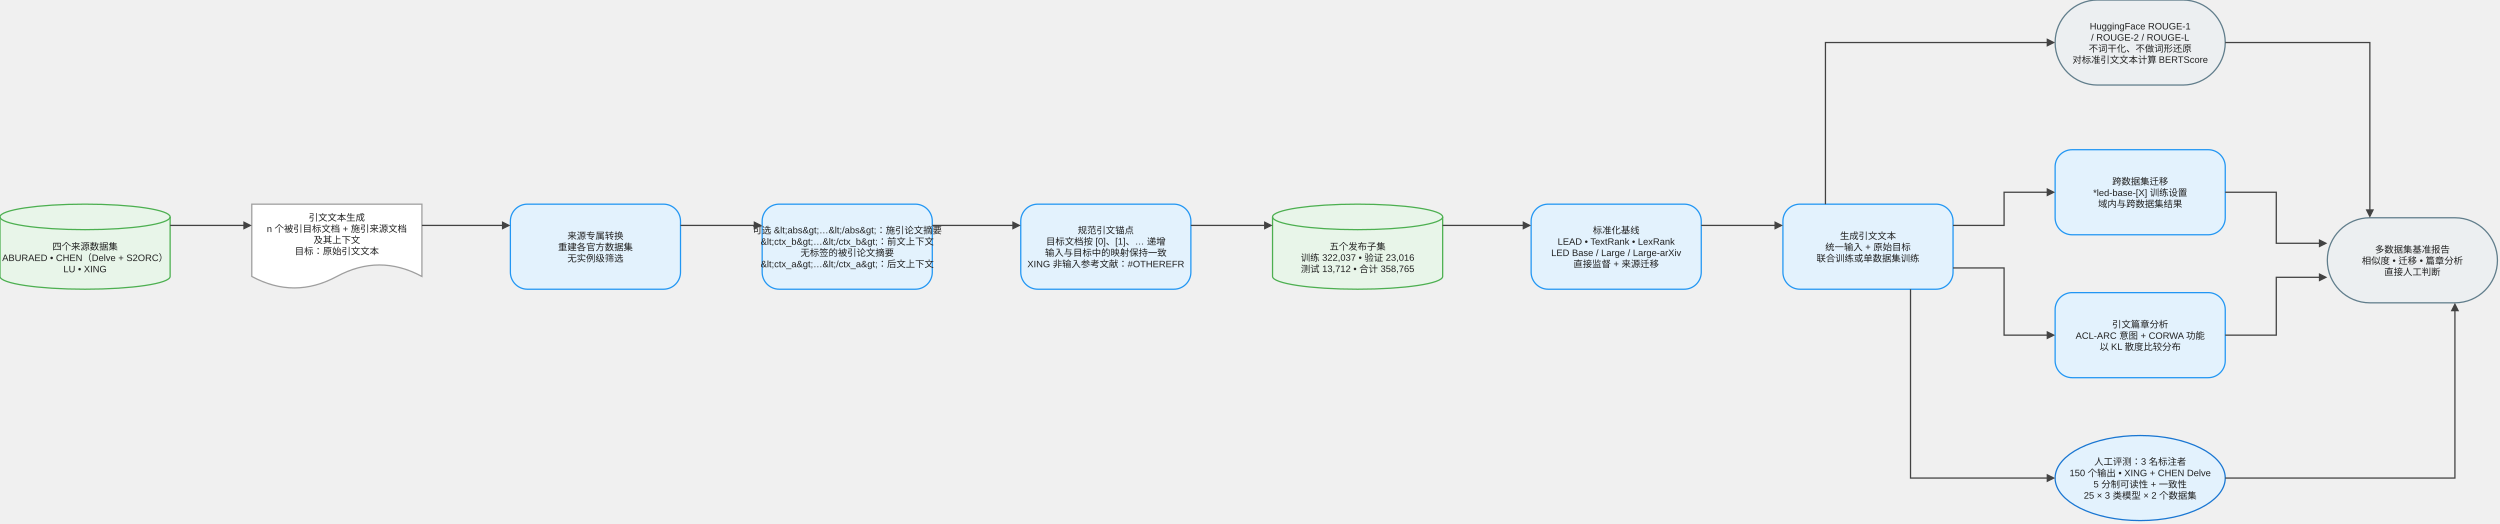
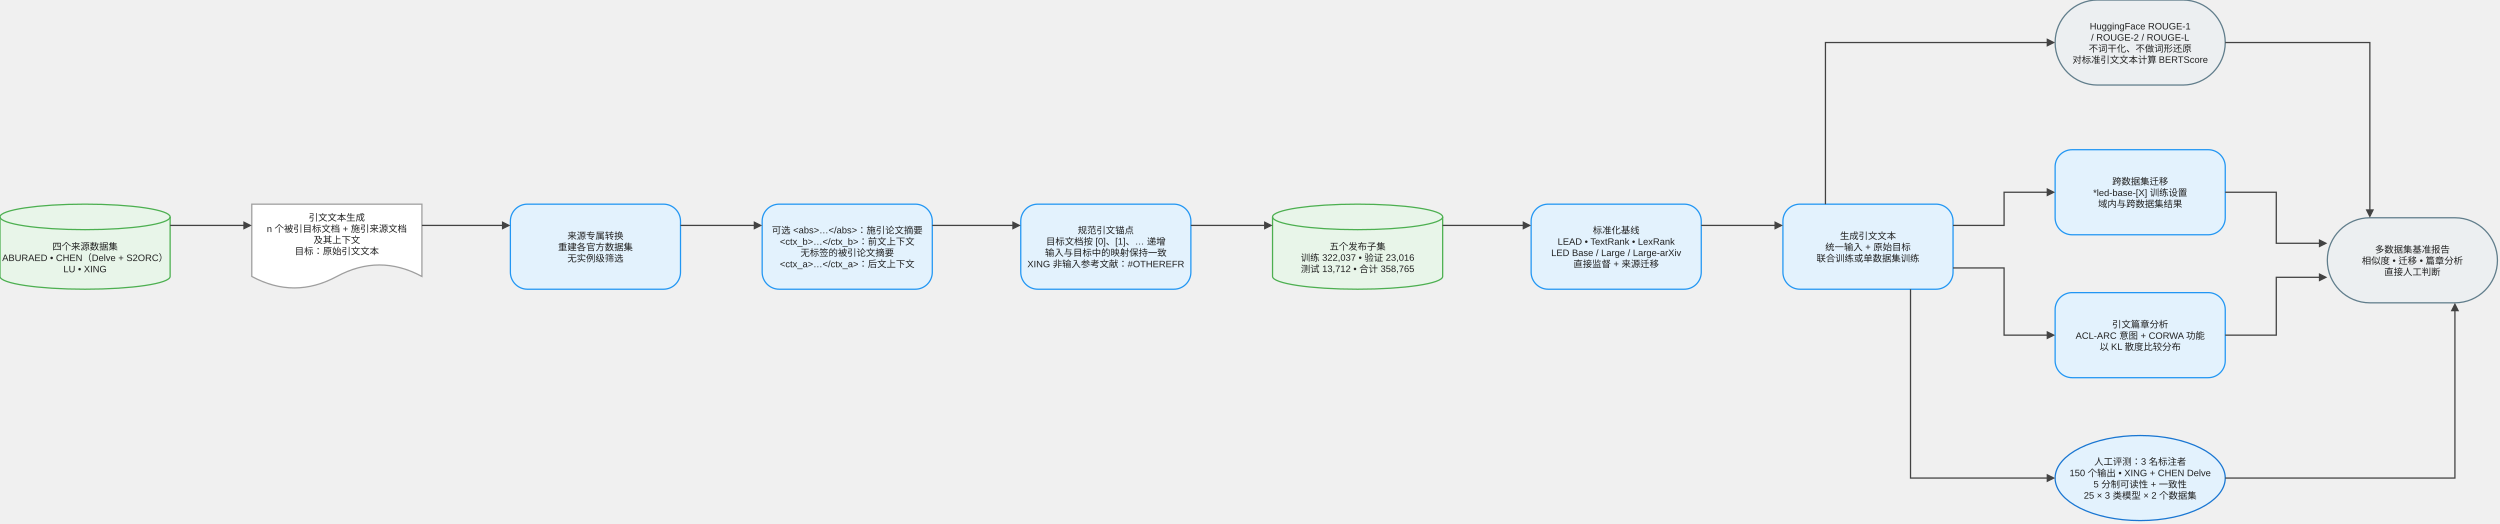
<svg xmlns="http://www.w3.org/2000/svg" style="background: transparent; background-color: transparent; color-scheme: light;" version="1.1" width="2939px" height="615px" viewBox="0 0 2939 615">
  <defs />
  <g>
    <g data-cell-id="0">
      <g data-cell-id="1">
        <g data-cell-id="2">
          <g>
            <path d="M 0 255 C 0 246.72 44.77 240 100 240 C 126.52 240 151.96 241.58 170.71 244.39 C 189.46 247.21 200 251.02 200 255 L 200 325 C 200 333.28 155.23 340 100 340 C 44.77 340 0 333.28 0 325 Z" fill="#e8f5e9" stroke="#4caf50" stroke-width="1.5" stroke-miterlimit="10" pointer-events="all" style="fill: rgb(232, 245, 233); stroke: rgb(76, 175, 80);" />
            <path d="M 200 255 C 200 263.28 155.23 270 100 270 C 44.77 270 0 263.28 0 255" fill="none" stroke="#4caf50" stroke-width="1.5" stroke-miterlimit="10" pointer-events="all" style="stroke: rgb(76, 175, 80);" />
          </g>
          <g>
            <g fill="#212121" font-family="Arial, Helvetica, sans-serif" text-anchor="middle" data-blockTextHeight="39.599999999999994" font-size="11px" style="fill: rgb(33, 33, 33);">
              <g transform="translate(100,282.7) scale(1)">
                <text y="11" data-line-font-size="11" x="0">
                  <tspan>四个来源数据集</tspan>
                </text>
                <text y="24.2" data-line-font-size="11" x="0">
                  <tspan>ABURAED • CHEN（Delve + S2ORC）</tspan>
                </text>
                <text y="37.4" data-line-font-size="11" x="0">
                  <tspan>LU • XING</tspan>
                </text>
              </g>
            </g>
          </g>
        </g>
        <g data-cell-id="3">
          <g>
            <path d="M 296 240 L 496 240 L 496 325 Q 446 298 396 325 Q 346 352 296 325 L 296 255 Z" fill="#ffffff" stroke="#9e9e9e" stroke-width="1.5" stroke-miterlimit="10" pointer-events="all" style="fill: rgb(255, 255, 255); stroke: rgb(158, 158, 158);" />
          </g>
          <g>
            <g fill="#212121" font-family="Arial, Helvetica, sans-serif" text-anchor="middle" data-blockTextHeight="52.8" font-size="11px" style="fill: rgb(33, 33, 33);">
              <g transform="translate(396,248.6) scale(1)">
                <text y="11" data-line-font-size="11" x="0">
                  <tspan>引文文本生成</tspan>
                </text>
                <text y="24.2" data-line-font-size="11" x="0">
                  <tspan>n 个被引目标文档 + 施引来源文档</tspan>
                </text>
                <text y="37.4" data-line-font-size="11" x="0">
                  <tspan>及其上下文</tspan>
                </text>
                <text y="50.6" data-line-font-size="11" x="0">
                  <tspan>目标：原始引文文本</tspan>
                </text>
              </g>
            </g>
          </g>
        </g>
        <g data-cell-id="4">
          <g>
            <rect x="600" y="240" width="200" height="100" rx="20" ry="20" fill="#e3f2fd" stroke="#2196f3" stroke-width="1.5" pointer-events="all" style="fill: rgb(227, 242, 253); stroke: rgb(33, 150, 243);" />
          </g>
          <g>
            <g fill="#212121" font-family="Arial, Helvetica, sans-serif" text-anchor="middle" data-blockTextHeight="39.599999999999994" font-size="11px" style="fill: rgb(33, 33, 33);">
              <g transform="translate(700,270.2) scale(1)">
                <text y="11" data-line-font-size="11" x="0">
                  <tspan>来源专属转换</tspan>
                </text>
                <text y="24.2" data-line-font-size="11" x="0">
                  <tspan>重建各官方数据集</tspan>
                </text>
                <text y="37.4" data-line-font-size="11" x="0">
                  <tspan>无实例级筛选</tspan>
                </text>
              </g>
            </g>
          </g>
        </g>
        <g data-cell-id="5">
          <g>
            <rect x="896" y="240" width="200" height="100" rx="20" ry="20" fill="#e3f2fd" stroke="#2196f3" stroke-width="1.5" pointer-events="all" style="fill: rgb(227, 242, 253); stroke: rgb(33, 150, 243);" />
          </g>
          <g>
            <g fill="#212121" font-family="Arial, Helvetica, sans-serif" text-anchor="middle" data-blockTextHeight="52.8" font-size="11px" style="fill: rgb(33, 33, 33);">
              <g transform="translate(996,263.6) scale(1)">
                <text y="11" data-line-font-size="11" x="0">
-                   <tspan>可选 &amp;lt;abs&amp;gt;…&amp;lt;/abs&amp;gt;：施引论文摘要</tspan>
-                 </text>
-                 <text y="24.2" data-line-font-size="11" x="0">
-                   <tspan>&amp;lt;ctx_b&amp;gt;…&amp;lt;/ctx_b&amp;gt;：前文上下文</tspan>
+                   <tspan>可选 &lt;abs&gt;…&lt;/abs&gt;：施引论文摘要</tspan>
+                 </text>
+                 <text y="24.2" data-line-font-size="11" x="0">
+                   <tspan>&lt;ctx_b&gt;…&lt;/ctx_b&gt;：前文上下文</tspan>
                </text>
                <text y="37.4" data-line-font-size="11" x="0">
                  <tspan>无标签的被引论文摘要</tspan>
                </text>
                <text y="50.6" data-line-font-size="11" x="0">
-                   <tspan>&amp;lt;ctx_a&amp;gt;…&amp;lt;/ctx_a&amp;gt;：后文上下文</tspan>
+                   <tspan>&lt;ctx_a&gt;…&lt;/ctx_a&gt;：后文上下文</tspan>
                </text>
              </g>
            </g>
          </g>
        </g>
        <g data-cell-id="6">
          <g>
            <rect x="1200" y="240" width="200" height="100" rx="20" ry="20" fill="#e3f2fd" stroke="#2196f3" stroke-width="1.5" pointer-events="all" style="fill: rgb(227, 242, 253); stroke: rgb(33, 150, 243);" />
          </g>
          <g>
            <g fill="#212121" font-family="Arial, Helvetica, sans-serif" text-anchor="middle" data-blockTextHeight="52.8" font-size="11px" style="fill: rgb(33, 33, 33);">
              <g transform="translate(1300,263.6) scale(1)">
                <text y="11" data-line-font-size="11" x="0">
                  <tspan>规范引文锚点</tspan>
                </text>
                <text y="24.2" data-line-font-size="11" x="0">
                  <tspan>目标文档按 [0]、[1]、… 递增</tspan>
                </text>
                <text y="37.4" data-line-font-size="11" x="0">
                  <tspan>输入与目标中的映射保持一致</tspan>
                </text>
                <text y="50.6" data-line-font-size="11" x="0">
                  <tspan>XING 非输入参考文献：#OTHEREFR</tspan>
                </text>
              </g>
            </g>
          </g>
        </g>
        <g data-cell-id="7">
          <g>
            <path d="M 1496 255 C 1496 246.72 1540.77 240 1596 240 C 1622.52 240 1647.96 241.58 1666.71 244.39 C 1685.46 247.21 1696 251.02 1696 255 L 1696 325 C 1696 333.28 1651.23 340 1596 340 C 1540.77 340 1496 333.28 1496 325 Z" fill="#e8f5e9" stroke="#4caf50" stroke-width="1.5" stroke-miterlimit="10" pointer-events="all" style="fill: rgb(232, 245, 233); stroke: rgb(76, 175, 80);" />
            <path d="M 1696 255 C 1696 263.28 1651.23 270 1596 270 C 1540.77 270 1496 263.28 1496 255" fill="none" stroke="#4caf50" stroke-width="1.5" stroke-miterlimit="10" pointer-events="all" style="stroke: rgb(76, 175, 80);" />
          </g>
          <g>
            <g fill="#212121" font-family="Arial, Helvetica, sans-serif" text-anchor="middle" data-blockTextHeight="39.599999999999994" font-size="11px" style="fill: rgb(33, 33, 33);">
              <g transform="translate(1596,282.7) scale(1)">
                <text y="11" data-line-font-size="11" x="0">
                  <tspan>五个发布子集</tspan>
                </text>
                <text y="24.2" data-line-font-size="11" x="0">
                  <tspan>训练 322,037 • 验证 23,016</tspan>
                </text>
                <text y="37.4" data-line-font-size="11" x="0">
                  <tspan>测试 13,712 • 合计 358,765</tspan>
                </text>
              </g>
            </g>
          </g>
        </g>
        <g data-cell-id="8">
          <g>
            <rect x="1800" y="240" width="200" height="100" rx="20" ry="20" fill="#e3f2fd" stroke="#2196f3" stroke-width="1.5" pointer-events="all" style="fill: rgb(227, 242, 253); stroke: rgb(33, 150, 243);" />
          </g>
          <g>
            <g fill="#212121" font-family="Arial, Helvetica, sans-serif" text-anchor="middle" data-blockTextHeight="52.8" font-size="11px" style="fill: rgb(33, 33, 33);">
              <g transform="translate(1900,263.6) scale(1)">
                <text y="11" data-line-font-size="11" x="0">
                  <tspan>标准化基线</tspan>
                </text>
                <text y="24.2" data-line-font-size="11" x="0">
                  <tspan>LEAD • TextRank • LexRank</tspan>
                </text>
                <text y="37.4" data-line-font-size="11" x="0">
                  <tspan>LED Base / Large / Large-arXiv</tspan>
                </text>
                <text y="50.6" data-line-font-size="11" x="0">
                  <tspan>直接监督 + 来源迁移</tspan>
                </text>
              </g>
            </g>
          </g>
        </g>
        <g data-cell-id="9">
          <g>
            <rect x="2096" y="240" width="200" height="100" rx="20" ry="20" fill="#e3f2fd" stroke="#2196f3" stroke-width="1.5" pointer-events="all" style="fill: rgb(227, 242, 253); stroke: rgb(33, 150, 243);" />
          </g>
          <g>
            <g fill="#212121" font-family="Arial, Helvetica, sans-serif" text-anchor="middle" data-blockTextHeight="39.599999999999994" font-size="11px" style="fill: rgb(33, 33, 33);">
              <g transform="translate(2196,270.2) scale(1)">
                <text y="11" data-line-font-size="11" x="0">
                  <tspan>生成引文文本</tspan>
                </text>
                <text y="24.2" data-line-font-size="11" x="0">
                  <tspan>统一输入 + 原始目标</tspan>
                </text>
                <text y="37.4" data-line-font-size="11" x="0">
                  <tspan>联合训练或单数据集训练</tspan>
                </text>
              </g>
            </g>
          </g>
        </g>
        <g data-cell-id="10">
          <g>
            <rect x="2416" y="0" width="200" height="100" rx="50" ry="50" fill="#eceff1" stroke="#607d8b" stroke-width="1.5" pointer-events="all" style="fill: rgb(236, 239, 241); stroke: rgb(96, 125, 139);" />
          </g>
          <g>
            <g fill="#212121" font-family="Arial, Helvetica, sans-serif" text-anchor="middle" data-blockTextHeight="52.8" font-size="11px" style="fill: rgb(33, 33, 33);">
              <g transform="translate(2516,23.6) scale(1)">
                <text y="11" data-line-font-size="11" x="0">
                  <tspan>HuggingFace ROUGE-1</tspan>
                </text>
                <text y="24.2" data-line-font-size="11" x="0">
                  <tspan>/ ROUGE-2 / ROUGE-L</tspan>
                </text>
                <text y="37.4" data-line-font-size="11" x="0">
                  <tspan>不词干化、不做词形还原</tspan>
                </text>
                <text y="50.6" data-line-font-size="11" x="0">
                  <tspan>对标准引文文本计算 BERTScore</tspan>
                </text>
              </g>
            </g>
          </g>
        </g>
        <g data-cell-id="11">
          <g>
            <rect x="2416" y="176" width="200" height="100" rx="20" ry="20" fill="#e3f2fd" stroke="#2196f3" stroke-width="1.5" pointer-events="all" style="fill: rgb(227, 242, 253); stroke: rgb(33, 150, 243);" />
          </g>
          <g>
            <g fill="#212121" font-family="Arial, Helvetica, sans-serif" text-anchor="middle" data-blockTextHeight="39.599999999999994" font-size="11px" style="fill: rgb(33, 33, 33);">
              <g transform="translate(2516,206.2) scale(1)">
                <text y="11" data-line-font-size="11" x="0">
                  <tspan>跨数据集迁移</tspan>
                </text>
                <text y="24.2" data-line-font-size="11" x="0">
                  <tspan>*led-base-[X] 训练设置</tspan>
                </text>
                <text y="37.4" data-line-font-size="11" x="0">
                  <tspan>域内与跨数据集结果</tspan>
                </text>
              </g>
            </g>
          </g>
        </g>
        <g data-cell-id="12">
          <g>
            <rect x="2416" y="344" width="200" height="100" rx="20" ry="20" fill="#e3f2fd" stroke="#2196f3" stroke-width="1.5" pointer-events="all" style="fill: rgb(227, 242, 253); stroke: rgb(33, 150, 243);" />
          </g>
          <g>
            <g fill="#212121" font-family="Arial, Helvetica, sans-serif" text-anchor="middle" data-blockTextHeight="39.599999999999994" font-size="11px" style="fill: rgb(33, 33, 33);">
              <g transform="translate(2516,374.2) scale(1)">
                <text y="11" data-line-font-size="11" x="0">
                  <tspan>引文篇章分析</tspan>
                </text>
                <text y="24.2" data-line-font-size="11" x="0">
                  <tspan>ACL-ARC 意图 + CORWA 功能</tspan>
                </text>
                <text y="37.4" data-line-font-size="11" x="0">
                  <tspan>以 KL 散度比较分布</tspan>
                </text>
              </g>
            </g>
          </g>
        </g>
        <g data-cell-id="13">
          <g>
            <ellipse cx="2516" cy="562" rx="100" ry="50" fill="#e3f2fd" stroke="#1976d2" stroke-width="1.5" pointer-events="all" style="fill: rgb(227, 242, 253); stroke: rgb(25, 118, 210);" />
          </g>
          <g>
            <g fill="#212121" font-family="Arial, Helvetica, sans-serif" text-anchor="middle" data-blockTextHeight="52.8" font-size="11px" style="fill: rgb(33, 33, 33);">
              <g transform="translate(2516,535.6) scale(1)">
                <text y="11" data-line-font-size="11" x="0">
                  <tspan>人工评测：3 名标注者</tspan>
                </text>
                <text y="24.2" data-line-font-size="11" x="0">
                  <tspan>150 个输出 • XING + CHEN Delve</tspan>
                </text>
                <text y="37.4" data-line-font-size="11" x="0">
                  <tspan>5 分制可读性 + 一致性</tspan>
                </text>
                <text y="50.6" data-line-font-size="11" x="0">
                  <tspan>25 × 3 类模型 × 2 个数据集</tspan>
                </text>
              </g>
            </g>
          </g>
        </g>
        <g data-cell-id="14">
          <g>
            <rect x="2736" y="256" width="200" height="100" rx="50" ry="50" fill="#eceff1" stroke="#607d8b" stroke-width="1.5" pointer-events="all" style="fill: rgb(236, 239, 241); stroke: rgb(96, 125, 139);" />
          </g>
          <g>
            <g fill="#212121" font-family="Arial, Helvetica, sans-serif" text-anchor="middle" data-blockTextHeight="39.599999999999994" font-size="11px" style="fill: rgb(33, 33, 33);">
              <g transform="translate(2836,286.2) scale(1)">
                <text y="11" data-line-font-size="11" x="0">
                  <tspan>多数据集基准报告</tspan>
                </text>
                <text y="24.2" data-line-font-size="11" x="0">
                  <tspan>相似度 • 迁移 • 篇章分析</tspan>
                </text>
                <text y="37.4" data-line-font-size="11" x="0">
                  <tspan>直接人工判断</tspan>
                </text>
              </g>
            </g>
          </g>
        </g>
        <g data-cell-id="15">
          <g>
            <path d="M 200 265 L 286.82 265" fill="none" stroke="#424242" stroke-width="1.5" stroke-miterlimit="10" pointer-events="stroke" style="stroke: rgb(66, 66, 66);" />
            <path d="M 294.32 265 L 286.82 268.75 L 286.82 261.25 Z" fill="#424242" stroke="#424242" stroke-width="1.5" stroke-miterlimit="10" pointer-events="all" style="fill: rgb(66, 66, 66); stroke: rgb(66, 66, 66);" />
          </g>
        </g>
        <g data-cell-id="16">
          <g>
            <path d="M 496 265 L 590.82 265" fill="none" stroke="#424242" stroke-width="1.5" stroke-miterlimit="10" pointer-events="stroke" style="stroke: rgb(66, 66, 66);" />
            <path d="M 598.32 265 L 590.82 268.75 L 590.82 261.25 Z" fill="#424242" stroke="#424242" stroke-width="1.5" stroke-miterlimit="10" pointer-events="all" style="fill: rgb(66, 66, 66); stroke: rgb(66, 66, 66);" />
          </g>
        </g>
        <g data-cell-id="17">
          <g>
            <path d="M 800 265 L 886.82 265" fill="none" stroke="#424242" stroke-width="1.5" stroke-miterlimit="10" pointer-events="stroke" style="stroke: rgb(66, 66, 66);" />
            <path d="M 894.32 265 L 886.82 268.75 L 886.82 261.25 Z" fill="#424242" stroke="#424242" stroke-width="1.5" stroke-miterlimit="10" pointer-events="all" style="fill: rgb(66, 66, 66); stroke: rgb(66, 66, 66);" />
          </g>
        </g>
        <g data-cell-id="18">
          <g>
            <path d="M 1096 265 L 1190.82 265" fill="none" stroke="#424242" stroke-width="1.5" stroke-miterlimit="10" pointer-events="stroke" style="stroke: rgb(66, 66, 66);" />
            <path d="M 1198.32 265 L 1190.82 268.75 L 1190.82 261.25 Z" fill="#424242" stroke="#424242" stroke-width="1.5" stroke-miterlimit="10" pointer-events="all" style="fill: rgb(66, 66, 66); stroke: rgb(66, 66, 66);" />
          </g>
        </g>
        <g data-cell-id="19">
          <g>
            <path d="M 1400 265 L 1486.82 265" fill="none" stroke="#424242" stroke-width="1.5" stroke-miterlimit="10" pointer-events="stroke" style="stroke: rgb(66, 66, 66);" />
            <path d="M 1494.32 265 L 1486.82 268.75 L 1486.82 261.25 Z" fill="#424242" stroke="#424242" stroke-width="1.5" stroke-miterlimit="10" pointer-events="all" style="fill: rgb(66, 66, 66); stroke: rgb(66, 66, 66);" />
          </g>
        </g>
        <g data-cell-id="20">
          <g>
            <path d="M 1696 265 L 1790.82 265" fill="none" stroke="#424242" stroke-width="1.5" stroke-miterlimit="10" pointer-events="stroke" style="stroke: rgb(66, 66, 66);" />
            <path d="M 1798.32 265 L 1790.82 268.75 L 1790.82 261.25 Z" fill="#424242" stroke="#424242" stroke-width="1.5" stroke-miterlimit="10" pointer-events="all" style="fill: rgb(66, 66, 66); stroke: rgb(66, 66, 66);" />
          </g>
        </g>
        <g data-cell-id="21">
          <g>
            <path d="M 2000 265 L 2086.82 265" fill="none" stroke="#424242" stroke-width="1.5" stroke-miterlimit="10" pointer-events="stroke" style="stroke: rgb(66, 66, 66);" />
            <path d="M 2094.32 265 L 2086.82 268.75 L 2086.82 261.25 Z" fill="#424242" stroke="#424242" stroke-width="1.5" stroke-miterlimit="10" pointer-events="all" style="fill: rgb(66, 66, 66); stroke: rgb(66, 66, 66);" />
          </g>
        </g>
        <g data-cell-id="22">
          <g>
            <path d="M 2146 240 L 2146 50 L 2406.82 50" fill="none" stroke="#424242" stroke-width="1.5" stroke-miterlimit="10" pointer-events="stroke" style="stroke: rgb(66, 66, 66);" />
            <path d="M 2414.32 50 L 2406.82 53.75 L 2406.82 46.25 Z" fill="#424242" stroke="#424242" stroke-width="1.5" stroke-miterlimit="10" pointer-events="all" style="fill: rgb(66, 66, 66); stroke: rgb(66, 66, 66);" />
          </g>
        </g>
        <g data-cell-id="23">
          <g>
            <path d="M 2296 265 L 2356 265 L 2356 226 L 2406.82 226" fill="none" stroke="#424242" stroke-width="1.5" stroke-miterlimit="10" pointer-events="stroke" style="stroke: rgb(66, 66, 66);" />
            <path d="M 2414.32 226 L 2406.82 229.75 L 2406.82 222.25 Z" fill="#424242" stroke="#424242" stroke-width="1.5" stroke-miterlimit="10" pointer-events="all" style="fill: rgb(66, 66, 66); stroke: rgb(66, 66, 66);" />
          </g>
        </g>
        <g data-cell-id="24">
          <g>
            <path d="M 2296 315 L 2356 315 L 2356 394 L 2406.82 394" fill="none" stroke="#424242" stroke-width="1.5" stroke-miterlimit="10" pointer-events="stroke" style="stroke: rgb(66, 66, 66);" />
            <path d="M 2414.32 394 L 2406.82 397.75 L 2406.82 390.25 Z" fill="#424242" stroke="#424242" stroke-width="1.5" stroke-miterlimit="10" pointer-events="all" style="fill: rgb(66, 66, 66); stroke: rgb(66, 66, 66);" />
          </g>
        </g>
        <g data-cell-id="25">
          <g>
            <path d="M 2246 340 L 2246 562 L 2406.82 562" fill="none" stroke="#424242" stroke-width="1.5" stroke-miterlimit="10" pointer-events="stroke" style="stroke: rgb(66, 66, 66);" />
            <path d="M 2414.32 562 L 2406.82 565.75 L 2406.82 558.25 Z" fill="#424242" stroke="#424242" stroke-width="1.5" stroke-miterlimit="10" pointer-events="all" style="fill: rgb(66, 66, 66); stroke: rgb(66, 66, 66);" />
          </g>
        </g>
        <g data-cell-id="26">
          <g>
            <path d="M 2616 50 L 2786 50 L 2786 246.82" fill="none" stroke="#424242" stroke-width="1.5" stroke-miterlimit="10" pointer-events="stroke" style="stroke: rgb(66, 66, 66);" />
            <path d="M 2786 254.32 L 2782.25 246.82 L 2789.75 246.82 Z" fill="#424242" stroke="#424242" stroke-width="1.5" stroke-miterlimit="10" pointer-events="all" style="fill: rgb(66, 66, 66); stroke: rgb(66, 66, 66);" />
          </g>
        </g>
        <g data-cell-id="27">
          <g>
            <path d="M 2616 226 L 2676 226 L 2676 286 L 2726.82 286" fill="none" stroke="#424242" stroke-width="1.5" stroke-miterlimit="10" pointer-events="stroke" style="stroke: rgb(66, 66, 66);" />
            <path d="M 2734.32 286 L 2726.82 289.75 L 2726.82 282.25 Z" fill="#424242" stroke="#424242" stroke-width="1.5" stroke-miterlimit="10" pointer-events="all" style="fill: rgb(66, 66, 66); stroke: rgb(66, 66, 66);" />
          </g>
        </g>
        <g data-cell-id="28">
          <g>
            <path d="M 2616 394 L 2676 394 L 2676 326 L 2726.82 326" fill="none" stroke="#424242" stroke-width="1.5" stroke-miterlimit="10" pointer-events="stroke" style="stroke: rgb(66, 66, 66);" />
            <path d="M 2734.32 326 L 2726.82 329.75 L 2726.82 322.25 Z" fill="#424242" stroke="#424242" stroke-width="1.5" stroke-miterlimit="10" pointer-events="all" style="fill: rgb(66, 66, 66); stroke: rgb(66, 66, 66);" />
          </g>
        </g>
        <g data-cell-id="29">
          <g>
            <path d="M 2616 562 L 2886 562 L 2886 365.18" fill="none" stroke="#424242" stroke-width="1.5" stroke-miterlimit="10" pointer-events="stroke" style="stroke: rgb(66, 66, 66);" />
            <path d="M 2886 357.68 L 2889.75 365.18 L 2882.25 365.18 Z" fill="#424242" stroke="#424242" stroke-width="1.5" stroke-miterlimit="10" pointer-events="all" style="fill: rgb(66, 66, 66); stroke: rgb(66, 66, 66);" />
          </g>
        </g>
      </g>
    </g>
  </g>
</svg>
